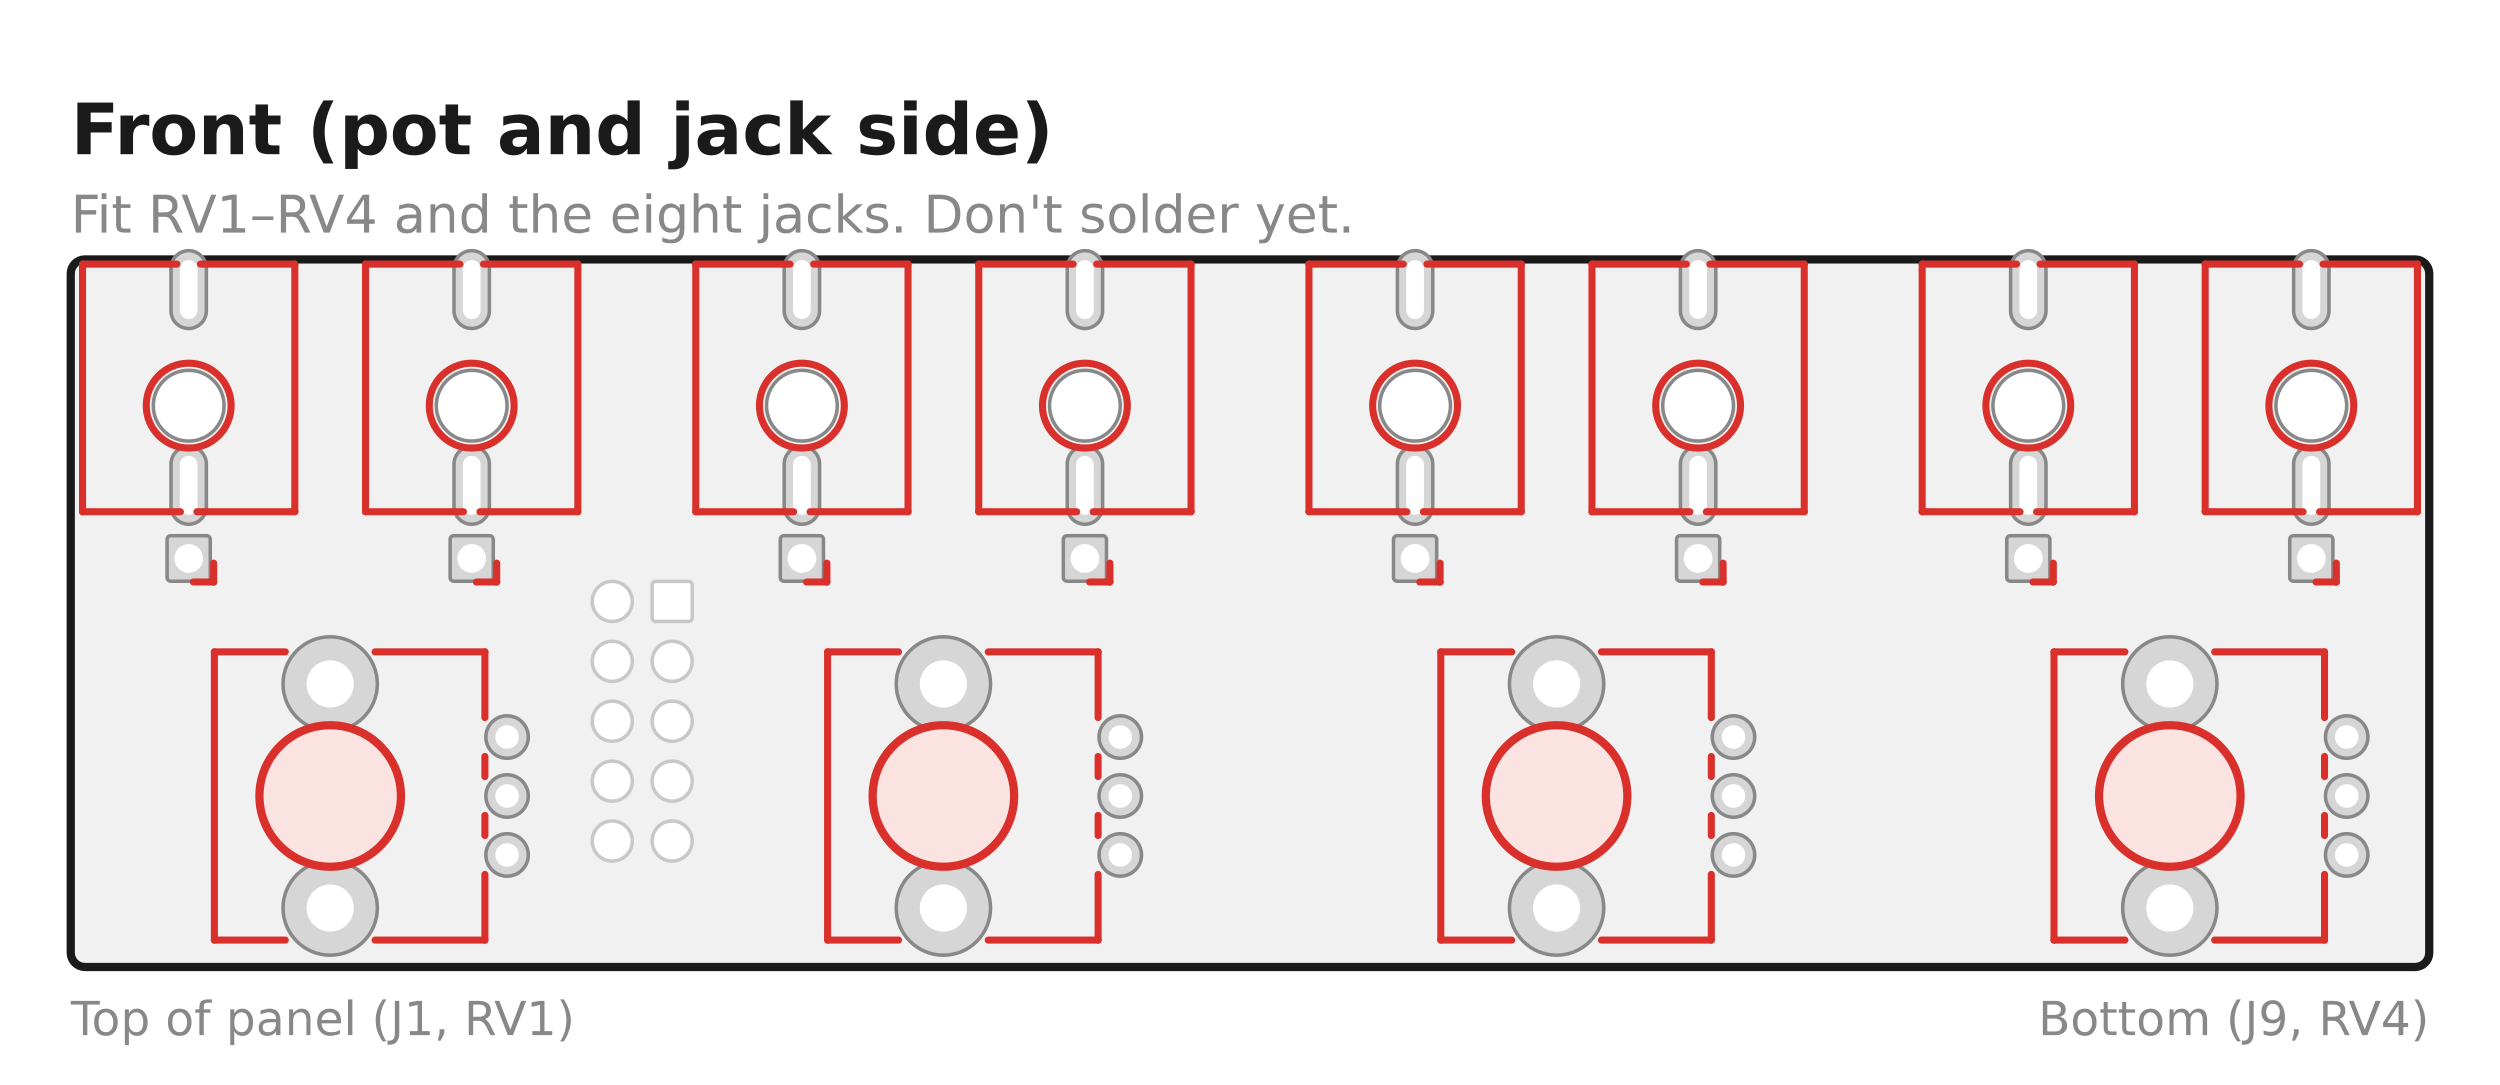
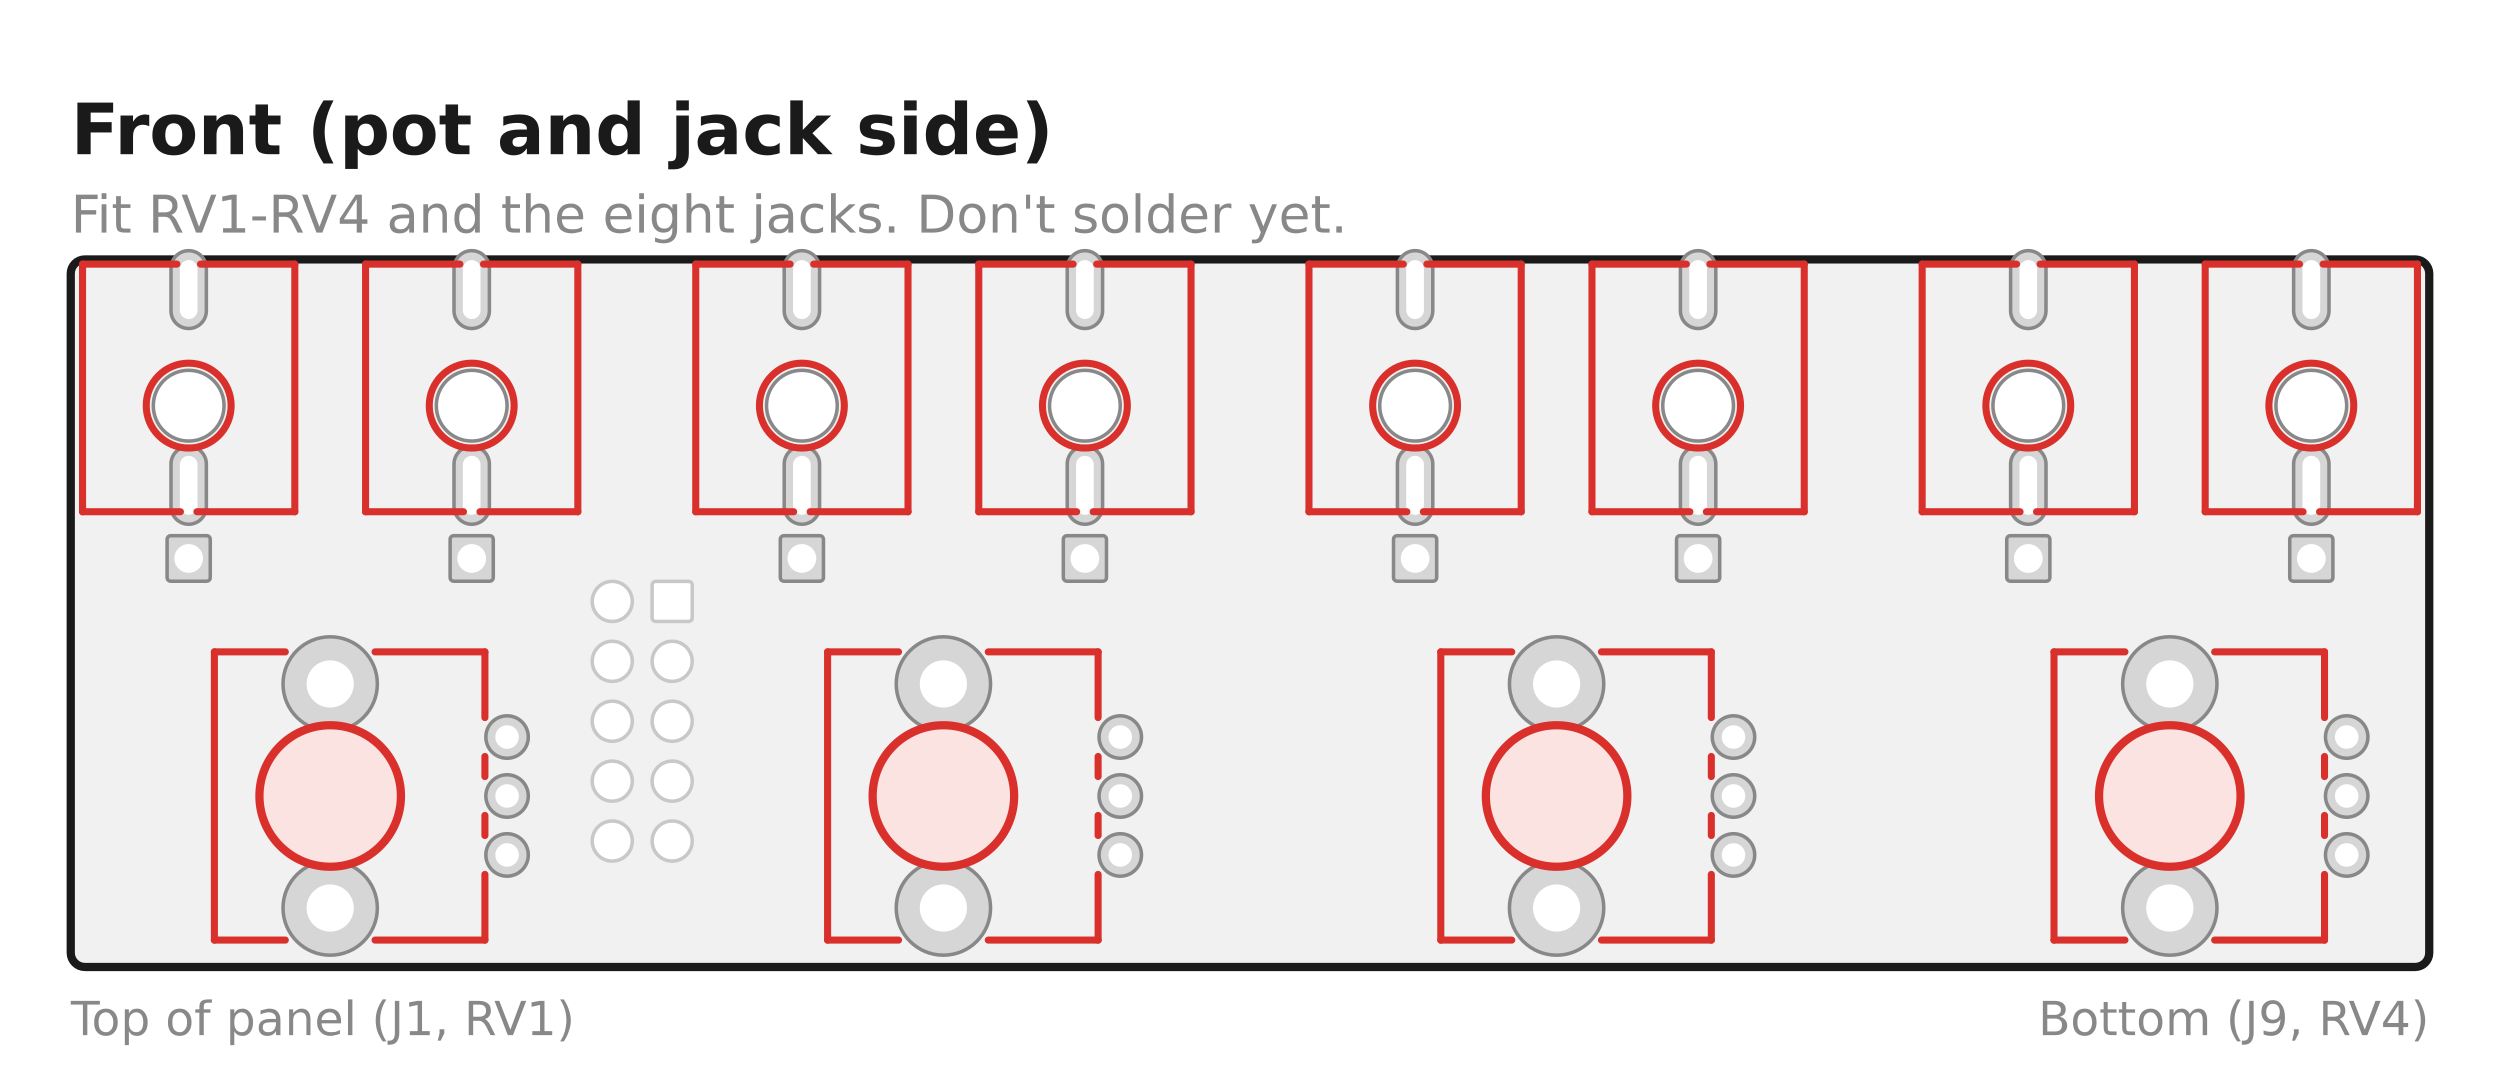
<svg xmlns="http://www.w3.org/2000/svg" viewBox="-3 -3 106 46.0" width="424" height="184">
  <rect x="-3" y="-3" width="106" height="46.0" fill="#fff" />
  <text x="0.00" y="2.50" font-family="DejaVu Sans, Helvetica, Arial, sans-serif" font-size="3" font-weight="bold" fill="#1a1a1a" text-anchor="start" dominant-baseline="central">Front (pot and jack side)</text>
-   <text x="0.00" y="6.10" font-family="DejaVu Sans, Helvetica, Arial, sans-serif" font-size="2.2" font-weight="normal" fill="#888" text-anchor="start" dominant-baseline="central">Fit RV1–RV4 and the eight jacks. Don't solder yet.</text>
+   <text x="0.00" y="6.10" font-family="DejaVu Sans, Helvetica, Arial, sans-serif" font-size="2.2" font-weight="normal" fill="#888" text-anchor="start" dominant-baseline="central">Fit RV1-RV4 and the eight jacks. Don't solder yet.</text>
  <rect x="0" y="8" width="100.0" height="30.0" rx="0.6" fill="#f1f1f1" stroke="#1a1a1a" stroke-width="0.35" />
  <rect x="41.500" y="12.701" width="3.0" height="3.0" rx="1.5" fill="#fff" stroke="#888" stroke-width="0.15" />
  <rect x="42.085" y="19.713" width="1.83" height="1.93" rx="0.15" fill="#d6d6d6" stroke="#888" stroke-width="0.15" />
  <rect x="42.390" y="20.068" width="1.22" height="1.22" rx="0.61" fill="#fff" stroke="none" stroke-width="0.15" />
  <rect x="42.250" y="7.628" width="1.5" height="3.3" rx="0.75" fill="#d6d6d6" stroke="#888" stroke-width="0.15" />
  <rect x="42.625" y="8.028" width="0.75" height="2.5" rx="0.375" fill="#fff" stroke="none" stroke-width="0.15" />
  <rect x="42.250" y="15.928" width="1.5" height="3.3" rx="0.75" fill="#d6d6d6" stroke="#888" stroke-width="0.15" />
  <rect x="42.625" y="16.328" width="0.75" height="2.5" rx="0.375" fill="#fff" stroke="none" stroke-width="0.15" />
-   <line x1="44.060" y1="21.678" x2="43.200" y2="21.678" stroke="#d9302c" stroke-width="0.3" stroke-linecap="round" />
-   <line x1="44.060" y1="21.678" x2="44.060" y2="20.878" stroke="#d9302c" stroke-width="0.3" stroke-linecap="round" />
  <line x1="38.500" y1="18.698" x2="42.650" y2="18.698" stroke="#d9302c" stroke-width="0.3" stroke-linecap="round" />
  <line x1="38.500" y1="18.698" x2="38.500" y2="8.198" stroke="#d9302c" stroke-width="0.3" stroke-linecap="round" />
  <line x1="43.350" y1="18.698" x2="47.500" y2="18.698" stroke="#d9302c" stroke-width="0.3" stroke-linecap="round" />
  <line x1="47.500" y1="18.698" x2="47.500" y2="8.198" stroke="#d9302c" stroke-width="0.3" stroke-linecap="round" />
  <line x1="38.500" y1="8.198" x2="42.500" y2="8.198" stroke="#d9302c" stroke-width="0.3" stroke-linecap="round" />
  <line x1="43.500" y1="8.198" x2="47.500" y2="8.198" stroke="#d9302c" stroke-width="0.3" stroke-linecap="round" />
  <circle cx="43.000" cy="14.198" r="1.8" fill="none" stroke="#d9302c" stroke-width="0.3" />
  <text x="-48.920" y="142.030" font-family="DejaVu Sans, Helvetica, Arial, sans-serif" font-size="1.5" font-weight="normal" fill="#d9302c" text-anchor="middle" dominant-baseline="central">J4</text>
  <rect x="3.500" y="12.701" width="3.0" height="3.0" rx="1.5" fill="#fff" stroke="#888" stroke-width="0.15" />
  <rect x="4.085" y="19.713" width="1.83" height="1.93" rx="0.15" fill="#d6d6d6" stroke="#888" stroke-width="0.15" />
  <rect x="4.390" y="20.068" width="1.22" height="1.22" rx="0.61" fill="#fff" stroke="none" stroke-width="0.15" />
  <rect x="4.250" y="7.628" width="1.5" height="3.3" rx="0.75" fill="#d6d6d6" stroke="#888" stroke-width="0.15" />
  <rect x="4.625" y="8.028" width="0.75" height="2.5" rx="0.375" fill="#fff" stroke="none" stroke-width="0.15" />
  <rect x="4.250" y="15.928" width="1.5" height="3.3" rx="0.75" fill="#d6d6d6" stroke="#888" stroke-width="0.15" />
  <rect x="4.625" y="16.328" width="0.75" height="2.5" rx="0.375" fill="#fff" stroke="none" stroke-width="0.15" />
-   <line x1="6.060" y1="21.678" x2="5.200" y2="21.678" stroke="#d9302c" stroke-width="0.3" stroke-linecap="round" />
-   <line x1="6.060" y1="21.678" x2="6.060" y2="20.878" stroke="#d9302c" stroke-width="0.3" stroke-linecap="round" />
  <line x1="0.500" y1="18.698" x2="4.650" y2="18.698" stroke="#d9302c" stroke-width="0.3" stroke-linecap="round" />
  <line x1="0.500" y1="18.698" x2="0.500" y2="8.198" stroke="#d9302c" stroke-width="0.3" stroke-linecap="round" />
  <line x1="5.350" y1="18.698" x2="9.500" y2="18.698" stroke="#d9302c" stroke-width="0.3" stroke-linecap="round" />
  <line x1="9.500" y1="18.698" x2="9.500" y2="8.198" stroke="#d9302c" stroke-width="0.3" stroke-linecap="round" />
  <line x1="0.500" y1="8.198" x2="4.500" y2="8.198" stroke="#d9302c" stroke-width="0.3" stroke-linecap="round" />
  <line x1="5.500" y1="8.198" x2="9.500" y2="8.198" stroke="#d9302c" stroke-width="0.3" stroke-linecap="round" />
  <circle cx="5.000" cy="14.198" r="1.8" fill="none" stroke="#d9302c" stroke-width="0.3" />
  <text x="-48.920" y="142.030" font-family="DejaVu Sans, Helvetica, Arial, sans-serif" font-size="1.5" font-weight="normal" fill="#d9302c" text-anchor="middle" dominant-baseline="central">J1</text>
  <rect x="67.500" y="12.701" width="3.0" height="3.0" rx="1.5" fill="#fff" stroke="#888" stroke-width="0.15" />
  <rect x="68.085" y="19.713" width="1.83" height="1.93" rx="0.15" fill="#d6d6d6" stroke="#888" stroke-width="0.15" />
  <rect x="68.390" y="20.068" width="1.22" height="1.22" rx="0.61" fill="#fff" stroke="none" stroke-width="0.15" />
  <rect x="68.250" y="7.628" width="1.5" height="3.3" rx="0.75" fill="#d6d6d6" stroke="#888" stroke-width="0.15" />
  <rect x="68.625" y="8.028" width="0.75" height="2.5" rx="0.375" fill="#fff" stroke="none" stroke-width="0.15" />
  <rect x="68.250" y="15.928" width="1.5" height="3.3" rx="0.75" fill="#d6d6d6" stroke="#888" stroke-width="0.15" />
  <rect x="68.625" y="16.328" width="0.75" height="2.5" rx="0.375" fill="#fff" stroke="none" stroke-width="0.15" />
-   <line x1="70.060" y1="21.678" x2="69.200" y2="21.678" stroke="#d9302c" stroke-width="0.3" stroke-linecap="round" />
-   <line x1="70.060" y1="21.678" x2="70.060" y2="20.878" stroke="#d9302c" stroke-width="0.3" stroke-linecap="round" />
  <line x1="64.500" y1="18.698" x2="68.650" y2="18.698" stroke="#d9302c" stroke-width="0.3" stroke-linecap="round" />
  <line x1="64.500" y1="18.698" x2="64.500" y2="8.198" stroke="#d9302c" stroke-width="0.3" stroke-linecap="round" />
  <line x1="69.350" y1="18.698" x2="73.500" y2="18.698" stroke="#d9302c" stroke-width="0.3" stroke-linecap="round" />
  <line x1="73.500" y1="18.698" x2="73.500" y2="8.198" stroke="#d9302c" stroke-width="0.3" stroke-linecap="round" />
  <line x1="64.500" y1="8.198" x2="68.500" y2="8.198" stroke="#d9302c" stroke-width="0.3" stroke-linecap="round" />
  <line x1="69.500" y1="8.198" x2="73.500" y2="8.198" stroke="#d9302c" stroke-width="0.3" stroke-linecap="round" />
  <circle cx="69.000" cy="14.198" r="1.8" fill="none" stroke="#d9302c" stroke-width="0.3" />
  <text x="-48.920" y="142.030" font-family="DejaVu Sans, Helvetica, Arial, sans-serif" font-size="1.5" font-weight="normal" fill="#d9302c" text-anchor="middle" dominant-baseline="central">J6</text>
  <rect x="29.500" y="12.701" width="3.0" height="3.0" rx="1.5" fill="#fff" stroke="#888" stroke-width="0.15" />
  <rect x="30.085" y="19.713" width="1.83" height="1.93" rx="0.15" fill="#d6d6d6" stroke="#888" stroke-width="0.15" />
  <rect x="30.390" y="20.068" width="1.22" height="1.22" rx="0.61" fill="#fff" stroke="none" stroke-width="0.15" />
  <rect x="30.250" y="7.628" width="1.5" height="3.3" rx="0.75" fill="#d6d6d6" stroke="#888" stroke-width="0.15" />
  <rect x="30.625" y="8.028" width="0.75" height="2.5" rx="0.375" fill="#fff" stroke="none" stroke-width="0.15" />
  <rect x="30.250" y="15.928" width="1.5" height="3.3" rx="0.75" fill="#d6d6d6" stroke="#888" stroke-width="0.15" />
  <rect x="30.625" y="16.328" width="0.75" height="2.5" rx="0.375" fill="#fff" stroke="none" stroke-width="0.15" />
-   <line x1="32.060" y1="21.678" x2="31.200" y2="21.678" stroke="#d9302c" stroke-width="0.3" stroke-linecap="round" />
-   <line x1="32.060" y1="21.678" x2="32.060" y2="20.878" stroke="#d9302c" stroke-width="0.3" stroke-linecap="round" />
  <line x1="26.500" y1="18.698" x2="30.650" y2="18.698" stroke="#d9302c" stroke-width="0.3" stroke-linecap="round" />
  <line x1="26.500" y1="18.698" x2="26.500" y2="8.198" stroke="#d9302c" stroke-width="0.3" stroke-linecap="round" />
  <line x1="31.350" y1="18.698" x2="35.500" y2="18.698" stroke="#d9302c" stroke-width="0.3" stroke-linecap="round" />
  <line x1="35.500" y1="18.698" x2="35.500" y2="8.198" stroke="#d9302c" stroke-width="0.3" stroke-linecap="round" />
  <line x1="26.500" y1="8.198" x2="30.500" y2="8.198" stroke="#d9302c" stroke-width="0.3" stroke-linecap="round" />
  <line x1="31.500" y1="8.198" x2="35.500" y2="8.198" stroke="#d9302c" stroke-width="0.3" stroke-linecap="round" />
  <circle cx="31.000" cy="14.198" r="1.8" fill="none" stroke="#d9302c" stroke-width="0.3" />
  <text x="-48.920" y="142.030" font-family="DejaVu Sans, Helvetica, Arial, sans-serif" font-size="1.5" font-weight="normal" fill="#d9302c" text-anchor="middle" dominant-baseline="central">J3</text>
  <rect x="93.500" y="12.701" width="3.0" height="3.0" rx="1.5" fill="#fff" stroke="#888" stroke-width="0.15" />
  <rect x="94.085" y="19.713" width="1.83" height="1.93" rx="0.15" fill="#d6d6d6" stroke="#888" stroke-width="0.15" />
  <rect x="94.390" y="20.068" width="1.22" height="1.22" rx="0.61" fill="#fff" stroke="none" stroke-width="0.15" />
  <rect x="94.250" y="7.628" width="1.5" height="3.3" rx="0.75" fill="#d6d6d6" stroke="#888" stroke-width="0.15" />
  <rect x="94.625" y="8.028" width="0.75" height="2.5" rx="0.375" fill="#fff" stroke="none" stroke-width="0.15" />
  <rect x="94.250" y="15.928" width="1.5" height="3.3" rx="0.75" fill="#d6d6d6" stroke="#888" stroke-width="0.15" />
  <rect x="94.625" y="16.328" width="0.75" height="2.5" rx="0.375" fill="#fff" stroke="none" stroke-width="0.15" />
-   <line x1="96.060" y1="21.678" x2="95.200" y2="21.678" stroke="#d9302c" stroke-width="0.3" stroke-linecap="round" />
-   <line x1="96.060" y1="21.678" x2="96.060" y2="20.878" stroke="#d9302c" stroke-width="0.3" stroke-linecap="round" />
  <line x1="90.500" y1="18.698" x2="94.650" y2="18.698" stroke="#d9302c" stroke-width="0.3" stroke-linecap="round" />
  <line x1="90.500" y1="18.698" x2="90.500" y2="8.198" stroke="#d9302c" stroke-width="0.3" stroke-linecap="round" />
  <line x1="95.350" y1="18.698" x2="99.500" y2="18.698" stroke="#d9302c" stroke-width="0.3" stroke-linecap="round" />
  <line x1="99.500" y1="18.698" x2="99.500" y2="8.198" stroke="#d9302c" stroke-width="0.3" stroke-linecap="round" />
  <line x1="90.500" y1="8.198" x2="94.500" y2="8.198" stroke="#d9302c" stroke-width="0.3" stroke-linecap="round" />
  <line x1="95.500" y1="8.198" x2="99.500" y2="8.198" stroke="#d9302c" stroke-width="0.3" stroke-linecap="round" />
  <circle cx="95.000" cy="14.198" r="1.8" fill="none" stroke="#d9302c" stroke-width="0.3" />
  <text x="-48.920" y="142.030" font-family="DejaVu Sans, Helvetica, Arial, sans-serif" font-size="1.5" font-weight="normal" fill="#d9302c" text-anchor="middle" dominant-baseline="central">J9</text>
  <rect x="81.500" y="12.701" width="3.0" height="3.0" rx="1.5" fill="#fff" stroke="#888" stroke-width="0.15" />
  <rect x="82.085" y="19.713" width="1.83" height="1.93" rx="0.15" fill="#d6d6d6" stroke="#888" stroke-width="0.15" />
  <rect x="82.390" y="20.068" width="1.22" height="1.22" rx="0.61" fill="#fff" stroke="none" stroke-width="0.15" />
  <rect x="82.250" y="7.628" width="1.5" height="3.3" rx="0.75" fill="#d6d6d6" stroke="#888" stroke-width="0.15" />
  <rect x="82.625" y="8.028" width="0.75" height="2.5" rx="0.375" fill="#fff" stroke="none" stroke-width="0.15" />
  <rect x="82.250" y="15.928" width="1.5" height="3.3" rx="0.75" fill="#d6d6d6" stroke="#888" stroke-width="0.15" />
  <rect x="82.625" y="16.328" width="0.75" height="2.5" rx="0.375" fill="#fff" stroke="none" stroke-width="0.15" />
-   <line x1="84.060" y1="21.678" x2="83.200" y2="21.678" stroke="#d9302c" stroke-width="0.3" stroke-linecap="round" />
-   <line x1="84.060" y1="21.678" x2="84.060" y2="20.878" stroke="#d9302c" stroke-width="0.3" stroke-linecap="round" />
  <line x1="78.500" y1="18.698" x2="82.650" y2="18.698" stroke="#d9302c" stroke-width="0.3" stroke-linecap="round" />
  <line x1="78.500" y1="18.698" x2="78.500" y2="8.198" stroke="#d9302c" stroke-width="0.3" stroke-linecap="round" />
  <line x1="83.350" y1="18.698" x2="87.500" y2="18.698" stroke="#d9302c" stroke-width="0.3" stroke-linecap="round" />
  <line x1="87.500" y1="18.698" x2="87.500" y2="8.198" stroke="#d9302c" stroke-width="0.3" stroke-linecap="round" />
  <line x1="78.500" y1="8.198" x2="82.500" y2="8.198" stroke="#d9302c" stroke-width="0.3" stroke-linecap="round" />
  <line x1="83.500" y1="8.198" x2="87.500" y2="8.198" stroke="#d9302c" stroke-width="0.3" stroke-linecap="round" />
  <circle cx="83.000" cy="14.198" r="1.8" fill="none" stroke="#d9302c" stroke-width="0.3" />
  <text x="-48.920" y="142.030" font-family="DejaVu Sans, Helvetica, Arial, sans-serif" font-size="1.5" font-weight="normal" fill="#d9302c" text-anchor="middle" dominant-baseline="central">J8</text>
  <rect x="55.500" y="12.701" width="3.0" height="3.0" rx="1.5" fill="#fff" stroke="#888" stroke-width="0.15" />
  <rect x="56.085" y="19.713" width="1.83" height="1.93" rx="0.15" fill="#d6d6d6" stroke="#888" stroke-width="0.15" />
  <rect x="56.390" y="20.068" width="1.22" height="1.22" rx="0.61" fill="#fff" stroke="none" stroke-width="0.15" />
  <rect x="56.250" y="7.628" width="1.5" height="3.3" rx="0.75" fill="#d6d6d6" stroke="#888" stroke-width="0.15" />
  <rect x="56.625" y="8.028" width="0.75" height="2.5" rx="0.375" fill="#fff" stroke="none" stroke-width="0.15" />
  <rect x="56.250" y="15.928" width="1.5" height="3.3" rx="0.75" fill="#d6d6d6" stroke="#888" stroke-width="0.15" />
  <rect x="56.625" y="16.328" width="0.75" height="2.5" rx="0.375" fill="#fff" stroke="none" stroke-width="0.15" />
-   <line x1="58.060" y1="21.678" x2="57.200" y2="21.678" stroke="#d9302c" stroke-width="0.3" stroke-linecap="round" />
-   <line x1="58.060" y1="21.678" x2="58.060" y2="20.878" stroke="#d9302c" stroke-width="0.3" stroke-linecap="round" />
  <line x1="52.500" y1="18.698" x2="56.650" y2="18.698" stroke="#d9302c" stroke-width="0.3" stroke-linecap="round" />
  <line x1="52.500" y1="18.698" x2="52.500" y2="8.198" stroke="#d9302c" stroke-width="0.3" stroke-linecap="round" />
  <line x1="57.350" y1="18.698" x2="61.500" y2="18.698" stroke="#d9302c" stroke-width="0.3" stroke-linecap="round" />
  <line x1="61.500" y1="18.698" x2="61.500" y2="8.198" stroke="#d9302c" stroke-width="0.3" stroke-linecap="round" />
  <line x1="52.500" y1="8.198" x2="56.500" y2="8.198" stroke="#d9302c" stroke-width="0.3" stroke-linecap="round" />
  <line x1="57.500" y1="8.198" x2="61.500" y2="8.198" stroke="#d9302c" stroke-width="0.3" stroke-linecap="round" />
  <circle cx="57.000" cy="14.198" r="1.8" fill="none" stroke="#d9302c" stroke-width="0.3" />
  <text x="-48.920" y="142.030" font-family="DejaVu Sans, Helvetica, Arial, sans-serif" font-size="1.5" font-weight="normal" fill="#d9302c" text-anchor="middle" dominant-baseline="central">J5</text>
  <circle cx="37.000" cy="35.500" r="2.0" fill="#d6d6d6" stroke="#888" stroke-width="0.15" />
  <rect x="36.000" y="34.500" width="2.0" height="2.0" rx="1.0" fill="#fff" stroke="none" stroke-width="0.15" />
  <circle cx="37.000" cy="26.000" r="2.0" fill="#d6d6d6" stroke="#888" stroke-width="0.15" />
  <rect x="36.000" y="25.000" width="2.0" height="2.0" rx="1.0" fill="#fff" stroke="none" stroke-width="0.15" />
  <circle cx="44.500" cy="28.250" r="0.9" fill="#d6d6d6" stroke="#888" stroke-width="0.15" />
  <rect x="44.000" y="27.750" width="1.0" height="1.0" rx="0.5" fill="#fff" stroke="none" stroke-width="0.15" />
  <circle cx="44.500" cy="30.750" r="0.9" fill="#d6d6d6" stroke="#888" stroke-width="0.15" />
  <rect x="44.000" y="30.250" width="1.0" height="1.0" rx="0.5" fill="#fff" stroke="none" stroke-width="0.15" />
  <circle cx="44.500" cy="33.250" r="0.9" fill="#d6d6d6" stroke="#888" stroke-width="0.15" />
  <rect x="44.000" y="32.750" width="1.0" height="1.0" rx="0.5" fill="#fff" stroke="none" stroke-width="0.15" />
  <line x1="32.090" y1="36.860" x2="32.090" y2="24.640" stroke="#d9302c" stroke-width="0.3" stroke-linecap="round" />
  <line x1="35.097" y1="36.860" x2="32.090" y2="36.860" stroke="#d9302c" stroke-width="0.3" stroke-linecap="round" />
  <line x1="43.560" y1="36.860" x2="38.902" y2="36.860" stroke="#d9302c" stroke-width="0.3" stroke-linecap="round" />
  <line x1="43.560" y1="36.860" x2="43.560" y2="34.075" stroke="#d9302c" stroke-width="0.3" stroke-linecap="round" />
  <line x1="43.560" y1="32.425" x2="43.560" y2="31.575" stroke="#d9302c" stroke-width="0.3" stroke-linecap="round" />
  <line x1="43.560" y1="29.925" x2="43.560" y2="29.075" stroke="#d9302c" stroke-width="0.3" stroke-linecap="round" />
  <line x1="43.560" y1="27.425" x2="43.560" y2="24.640" stroke="#d9302c" stroke-width="0.3" stroke-linecap="round" />
  <line x1="35.097" y1="24.640" x2="32.090" y2="24.640" stroke="#d9302c" stroke-width="0.3" stroke-linecap="round" />
  <line x1="43.560" y1="24.640" x2="38.902" y2="24.640" stroke="#d9302c" stroke-width="0.3" stroke-linecap="round" />
  <text x="-58.250" y="124.500" font-family="DejaVu Sans, Helvetica, Arial, sans-serif" font-size="1.5" font-weight="normal" fill="#d9302c" text-anchor="middle" dominant-baseline="central">RV2</text>
  <circle cx="63.000" cy="35.500" r="2.0" fill="#d6d6d6" stroke="#888" stroke-width="0.15" />
  <rect x="62.000" y="34.500" width="2.0" height="2.0" rx="1.0" fill="#fff" stroke="none" stroke-width="0.15" />
  <circle cx="63.000" cy="26.000" r="2.0" fill="#d6d6d6" stroke="#888" stroke-width="0.15" />
  <rect x="62.000" y="25.000" width="2.0" height="2.0" rx="1.0" fill="#fff" stroke="none" stroke-width="0.15" />
  <circle cx="70.500" cy="28.250" r="0.9" fill="#d6d6d6" stroke="#888" stroke-width="0.15" />
  <rect x="70.000" y="27.750" width="1.0" height="1.0" rx="0.5" fill="#fff" stroke="none" stroke-width="0.15" />
  <circle cx="70.500" cy="30.750" r="0.9" fill="#d6d6d6" stroke="#888" stroke-width="0.15" />
  <rect x="70.000" y="30.250" width="1.0" height="1.0" rx="0.5" fill="#fff" stroke="none" stroke-width="0.15" />
  <circle cx="70.500" cy="33.250" r="0.9" fill="#d6d6d6" stroke="#888" stroke-width="0.15" />
  <rect x="70.000" y="32.750" width="1.0" height="1.0" rx="0.5" fill="#fff" stroke="none" stroke-width="0.15" />
  <line x1="58.090" y1="36.860" x2="58.090" y2="24.640" stroke="#d9302c" stroke-width="0.3" stroke-linecap="round" />
  <line x1="61.097" y1="36.860" x2="58.090" y2="36.860" stroke="#d9302c" stroke-width="0.3" stroke-linecap="round" />
  <line x1="69.560" y1="36.860" x2="64.902" y2="36.860" stroke="#d9302c" stroke-width="0.3" stroke-linecap="round" />
  <line x1="69.560" y1="36.860" x2="69.560" y2="34.075" stroke="#d9302c" stroke-width="0.3" stroke-linecap="round" />
  <line x1="69.560" y1="32.425" x2="69.560" y2="31.575" stroke="#d9302c" stroke-width="0.3" stroke-linecap="round" />
  <line x1="69.560" y1="29.925" x2="69.560" y2="29.075" stroke="#d9302c" stroke-width="0.3" stroke-linecap="round" />
  <line x1="69.560" y1="27.425" x2="69.560" y2="24.640" stroke="#d9302c" stroke-width="0.3" stroke-linecap="round" />
  <line x1="61.097" y1="24.640" x2="58.090" y2="24.640" stroke="#d9302c" stroke-width="0.3" stroke-linecap="round" />
  <line x1="69.560" y1="24.640" x2="64.902" y2="24.640" stroke="#d9302c" stroke-width="0.3" stroke-linecap="round" />
  <text x="-58.250" y="124.500" font-family="DejaVu Sans, Helvetica, Arial, sans-serif" font-size="1.5" font-weight="normal" fill="#d9302c" text-anchor="middle" dominant-baseline="central">RV3</text>
  <circle cx="89.000" cy="35.500" r="2.0" fill="#d6d6d6" stroke="#888" stroke-width="0.15" />
  <rect x="88.000" y="34.500" width="2.0" height="2.0" rx="1.0" fill="#fff" stroke="none" stroke-width="0.15" />
  <circle cx="89.000" cy="26.000" r="2.0" fill="#d6d6d6" stroke="#888" stroke-width="0.15" />
  <rect x="88.000" y="25.000" width="2.0" height="2.0" rx="1.0" fill="#fff" stroke="none" stroke-width="0.15" />
  <circle cx="96.500" cy="28.250" r="0.9" fill="#d6d6d6" stroke="#888" stroke-width="0.15" />
  <rect x="96.000" y="27.750" width="1.0" height="1.0" rx="0.5" fill="#fff" stroke="none" stroke-width="0.15" />
  <circle cx="96.500" cy="30.750" r="0.9" fill="#d6d6d6" stroke="#888" stroke-width="0.15" />
  <rect x="96.000" y="30.250" width="1.0" height="1.0" rx="0.5" fill="#fff" stroke="none" stroke-width="0.15" />
  <circle cx="96.500" cy="33.250" r="0.9" fill="#d6d6d6" stroke="#888" stroke-width="0.15" />
  <rect x="96.000" y="32.750" width="1.0" height="1.0" rx="0.5" fill="#fff" stroke="none" stroke-width="0.15" />
  <line x1="84.090" y1="36.860" x2="84.090" y2="24.640" stroke="#d9302c" stroke-width="0.3" stroke-linecap="round" />
  <line x1="87.097" y1="36.860" x2="84.090" y2="36.860" stroke="#d9302c" stroke-width="0.3" stroke-linecap="round" />
  <line x1="95.560" y1="36.860" x2="90.902" y2="36.860" stroke="#d9302c" stroke-width="0.3" stroke-linecap="round" />
  <line x1="95.560" y1="36.860" x2="95.560" y2="34.075" stroke="#d9302c" stroke-width="0.3" stroke-linecap="round" />
  <line x1="95.560" y1="32.425" x2="95.560" y2="31.575" stroke="#d9302c" stroke-width="0.3" stroke-linecap="round" />
  <line x1="95.560" y1="29.925" x2="95.560" y2="29.075" stroke="#d9302c" stroke-width="0.3" stroke-linecap="round" />
  <line x1="95.560" y1="27.425" x2="95.560" y2="24.640" stroke="#d9302c" stroke-width="0.3" stroke-linecap="round" />
  <line x1="87.097" y1="24.640" x2="84.090" y2="24.640" stroke="#d9302c" stroke-width="0.3" stroke-linecap="round" />
  <line x1="95.560" y1="24.640" x2="90.902" y2="24.640" stroke="#d9302c" stroke-width="0.3" stroke-linecap="round" />
  <text x="-58.250" y="124.500" font-family="DejaVu Sans, Helvetica, Arial, sans-serif" font-size="1.5" font-weight="normal" fill="#d9302c" text-anchor="middle" dominant-baseline="central">RV4</text>
  <circle cx="11.000" cy="35.500" r="2.0" fill="#d6d6d6" stroke="#888" stroke-width="0.15" />
  <rect x="10.000" y="34.500" width="2.0" height="2.0" rx="1.0" fill="#fff" stroke="none" stroke-width="0.15" />
  <circle cx="11.000" cy="26.000" r="2.0" fill="#d6d6d6" stroke="#888" stroke-width="0.15" />
  <rect x="10.000" y="25.000" width="2.0" height="2.0" rx="1.0" fill="#fff" stroke="none" stroke-width="0.15" />
  <circle cx="18.500" cy="28.250" r="0.9" fill="#d6d6d6" stroke="#888" stroke-width="0.15" />
  <rect x="18.000" y="27.750" width="1.0" height="1.0" rx="0.5" fill="#fff" stroke="none" stroke-width="0.15" />
  <circle cx="18.500" cy="30.750" r="0.9" fill="#d6d6d6" stroke="#888" stroke-width="0.15" />
  <rect x="18.000" y="30.250" width="1.0" height="1.0" rx="0.5" fill="#fff" stroke="none" stroke-width="0.15" />
  <circle cx="18.500" cy="33.250" r="0.9" fill="#d6d6d6" stroke="#888" stroke-width="0.15" />
  <rect x="18.000" y="32.750" width="1.0" height="1.0" rx="0.5" fill="#fff" stroke="none" stroke-width="0.15" />
  <line x1="6.090" y1="36.860" x2="6.090" y2="24.640" stroke="#d9302c" stroke-width="0.3" stroke-linecap="round" />
  <line x1="9.097" y1="36.860" x2="6.090" y2="36.860" stroke="#d9302c" stroke-width="0.3" stroke-linecap="round" />
  <line x1="17.560" y1="36.860" x2="12.902" y2="36.860" stroke="#d9302c" stroke-width="0.3" stroke-linecap="round" />
  <line x1="17.560" y1="36.860" x2="17.560" y2="34.075" stroke="#d9302c" stroke-width="0.3" stroke-linecap="round" />
  <line x1="17.560" y1="32.425" x2="17.560" y2="31.575" stroke="#d9302c" stroke-width="0.3" stroke-linecap="round" />
  <line x1="17.560" y1="29.925" x2="17.560" y2="29.075" stroke="#d9302c" stroke-width="0.3" stroke-linecap="round" />
  <line x1="17.560" y1="27.425" x2="17.560" y2="24.640" stroke="#d9302c" stroke-width="0.3" stroke-linecap="round" />
  <line x1="9.097" y1="24.640" x2="6.090" y2="24.640" stroke="#d9302c" stroke-width="0.3" stroke-linecap="round" />
  <line x1="17.560" y1="24.640" x2="12.902" y2="24.640" stroke="#d9302c" stroke-width="0.3" stroke-linecap="round" />
  <text x="-58.250" y="124.500" font-family="DejaVu Sans, Helvetica, Arial, sans-serif" font-size="1.5" font-weight="normal" fill="#d9302c" text-anchor="middle" dominant-baseline="central">RV1</text>
  <rect x="15.500" y="12.701" width="3.0" height="3.0" rx="1.5" fill="#fff" stroke="#888" stroke-width="0.15" />
  <rect x="16.085" y="19.713" width="1.83" height="1.93" rx="0.15" fill="#d6d6d6" stroke="#888" stroke-width="0.15" />
  <rect x="16.390" y="20.068" width="1.22" height="1.22" rx="0.61" fill="#fff" stroke="none" stroke-width="0.15" />
  <rect x="16.250" y="7.628" width="1.5" height="3.3" rx="0.75" fill="#d6d6d6" stroke="#888" stroke-width="0.15" />
  <rect x="16.625" y="8.028" width="0.75" height="2.5" rx="0.375" fill="#fff" stroke="none" stroke-width="0.15" />
  <rect x="16.250" y="15.928" width="1.5" height="3.3" rx="0.75" fill="#d6d6d6" stroke="#888" stroke-width="0.15" />
  <rect x="16.625" y="16.328" width="0.75" height="2.5" rx="0.375" fill="#fff" stroke="none" stroke-width="0.15" />
-   <line x1="18.060" y1="21.678" x2="17.200" y2="21.678" stroke="#d9302c" stroke-width="0.3" stroke-linecap="round" />
-   <line x1="18.060" y1="21.678" x2="18.060" y2="20.878" stroke="#d9302c" stroke-width="0.3" stroke-linecap="round" />
  <line x1="12.500" y1="18.698" x2="16.650" y2="18.698" stroke="#d9302c" stroke-width="0.3" stroke-linecap="round" />
  <line x1="12.500" y1="18.698" x2="12.500" y2="8.198" stroke="#d9302c" stroke-width="0.3" stroke-linecap="round" />
  <line x1="17.350" y1="18.698" x2="21.500" y2="18.698" stroke="#d9302c" stroke-width="0.3" stroke-linecap="round" />
  <line x1="21.500" y1="18.698" x2="21.500" y2="8.198" stroke="#d9302c" stroke-width="0.3" stroke-linecap="round" />
  <line x1="12.500" y1="8.198" x2="16.500" y2="8.198" stroke="#d9302c" stroke-width="0.3" stroke-linecap="round" />
  <line x1="17.500" y1="8.198" x2="21.500" y2="8.198" stroke="#d9302c" stroke-width="0.3" stroke-linecap="round" />
  <circle cx="17.000" cy="14.198" r="1.8" fill="none" stroke="#d9302c" stroke-width="0.3" />
  <text x="-48.920" y="142.030" font-family="DejaVu Sans, Helvetica, Arial, sans-serif" font-size="1.5" font-weight="normal" fill="#d9302c" text-anchor="middle" dominant-baseline="central">J2</text>
  <rect x="24.650" y="21.650" width="1.7" height="1.7" rx="0.15" fill="#fff" stroke="#c8c8c8" stroke-width="0.15" />
  <rect x="25.000" y="22.000" width="1.0" height="1.0" rx="0.5" fill="#fff" stroke="none" stroke-width="0.15" />
  <rect x="22.110" y="21.650" width="1.7" height="1.7" rx="0.85" fill="#fff" stroke="#c8c8c8" stroke-width="0.15" />
  <rect x="22.460" y="22.000" width="1.0" height="1.0" rx="0.5" fill="#fff" stroke="none" stroke-width="0.15" />
  <rect x="24.650" y="24.190" width="1.7" height="1.7" rx="0.85" fill="#fff" stroke="#c8c8c8" stroke-width="0.15" />
  <rect x="25.000" y="24.540" width="1.0" height="1.0" rx="0.5" fill="#fff" stroke="none" stroke-width="0.15" />
  <rect x="22.110" y="24.190" width="1.7" height="1.7" rx="0.85" fill="#fff" stroke="#c8c8c8" stroke-width="0.15" />
  <rect x="22.460" y="24.540" width="1.0" height="1.0" rx="0.5" fill="#fff" stroke="none" stroke-width="0.15" />
  <rect x="24.650" y="26.730" width="1.7" height="1.7" rx="0.85" fill="#fff" stroke="#c8c8c8" stroke-width="0.15" />
  <rect x="25.000" y="27.080" width="1.0" height="1.0" rx="0.5" fill="#fff" stroke="none" stroke-width="0.15" />
  <rect x="22.110" y="26.730" width="1.7" height="1.7" rx="0.85" fill="#fff" stroke="#c8c8c8" stroke-width="0.15" />
  <rect x="22.460" y="27.080" width="1.0" height="1.0" rx="0.5" fill="#fff" stroke="none" stroke-width="0.15" />
  <rect x="24.650" y="29.270" width="1.7" height="1.7" rx="0.85" fill="#fff" stroke="#c8c8c8" stroke-width="0.15" />
  <rect x="25.000" y="29.620" width="1.0" height="1.0" rx="0.5" fill="#fff" stroke="none" stroke-width="0.15" />
  <rect x="22.110" y="29.270" width="1.7" height="1.7" rx="0.85" fill="#fff" stroke="#c8c8c8" stroke-width="0.15" />
  <rect x="22.460" y="29.620" width="1.0" height="1.0" rx="0.5" fill="#fff" stroke="none" stroke-width="0.15" />
  <rect x="24.650" y="31.810" width="1.7" height="1.7" rx="0.85" fill="#fff" stroke="#c8c8c8" stroke-width="0.15" />
  <rect x="25.000" y="32.160" width="1.0" height="1.0" rx="0.5" fill="#fff" stroke="none" stroke-width="0.15" />
  <rect x="22.110" y="31.810" width="1.7" height="1.7" rx="0.85" fill="#fff" stroke="#c8c8c8" stroke-width="0.15" />
  <rect x="22.460" y="32.160" width="1.0" height="1.0" rx="0.5" fill="#fff" stroke="none" stroke-width="0.15" />
  <circle cx="37.00" cy="30.75" r="3" fill="#fbe3e2" stroke="#d9302c" stroke-width="0.35" />
  <circle cx="63.00" cy="30.75" r="3" fill="#fbe3e2" stroke="#d9302c" stroke-width="0.35" />
  <circle cx="89.00" cy="30.75" r="3" fill="#fbe3e2" stroke="#d9302c" stroke-width="0.35" />
  <circle cx="11.00" cy="30.75" r="3" fill="#fbe3e2" stroke="#d9302c" stroke-width="0.35" />
  <text x="0.00" y="40.20" font-family="DejaVu Sans, Helvetica, Arial, sans-serif" font-size="2" font-weight="normal" fill="#888" text-anchor="start" dominant-baseline="central">Top of panel (J1, RV1)</text>
  <text x="100.00" y="40.20" font-family="DejaVu Sans, Helvetica, Arial, sans-serif" font-size="2" font-weight="normal" fill="#888" text-anchor="end" dominant-baseline="central">Bottom (J9, RV4)</text>
</svg>
